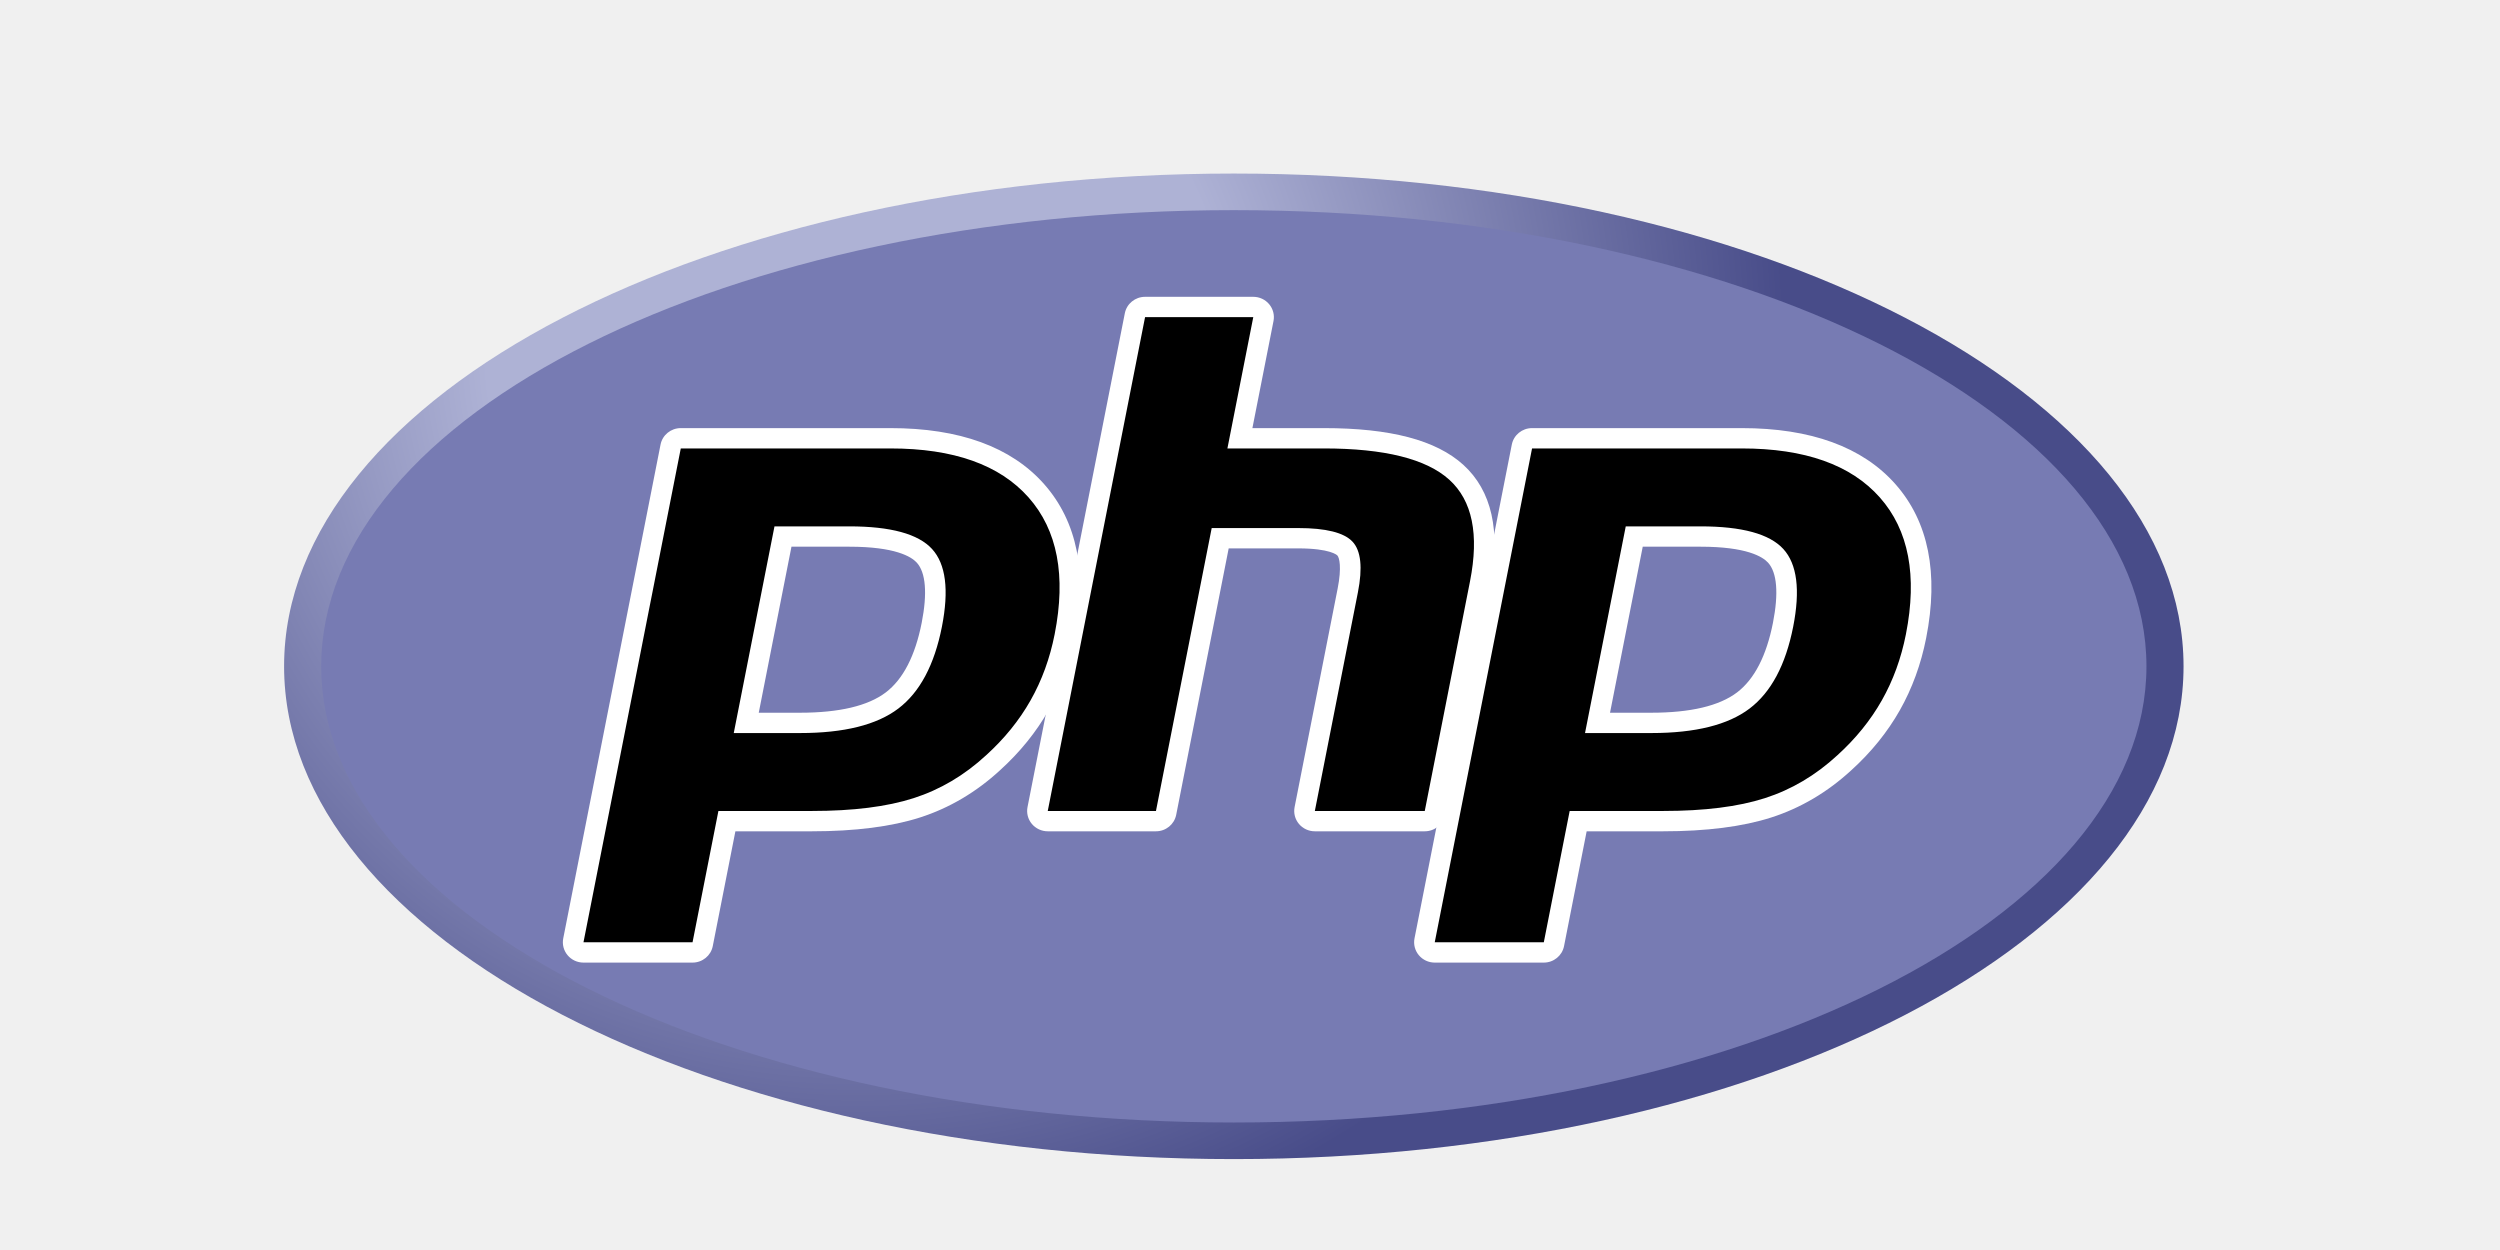
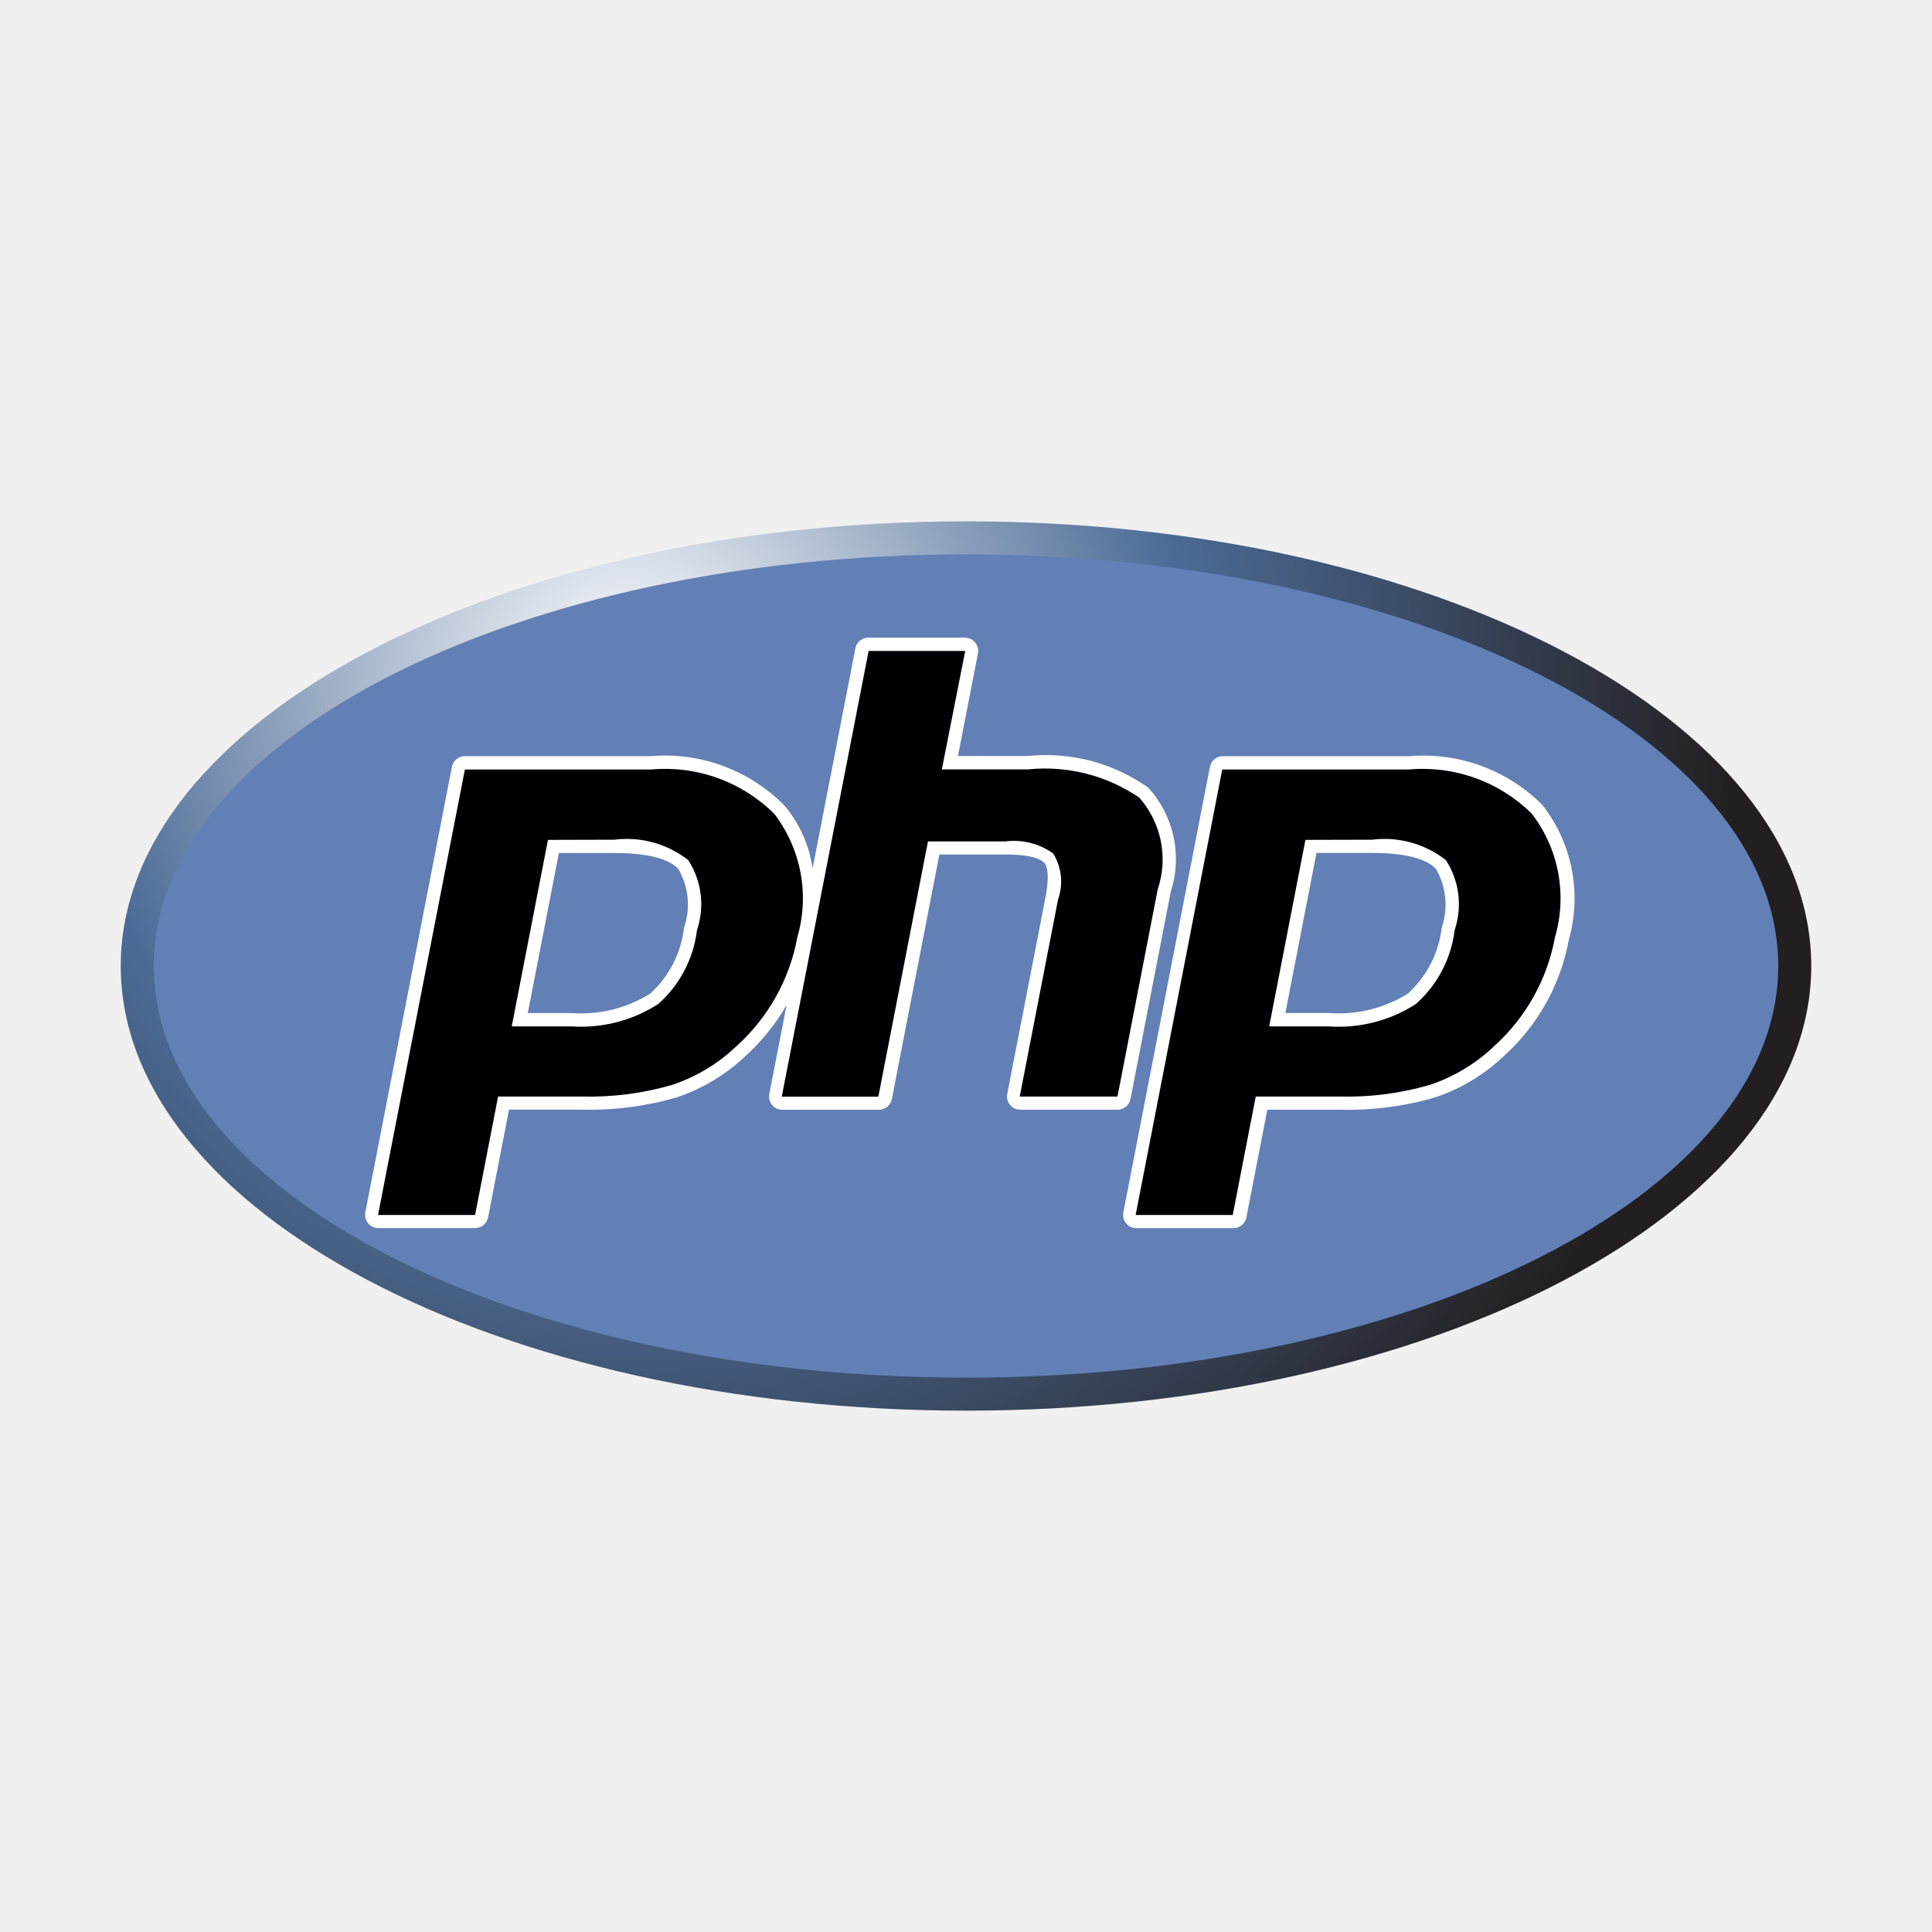
- <svg xmlns="http://www.w3.org/2000/svg" height="60" width="120">
+ <svg xmlns="http://www.w3.org/2000/svg" width="800px" height="800px" viewBox="0 0 32 32">
  <defs>
-     <clipPath id="A">
-       <path d="M11.52 162C11.52 81.677 135.307 16.56 288 16.56S564.48 81.677 564.48 162 440.693 307.44 288 307.44 11.52 242.322 11.52 162" />
-     </clipPath>
-     <radialGradient cx="0" cy="0" fx="0" fy="0" gradientTransform="matrix(363.0579,0,0,-363.0579,177.52,256.3071)" gradientUnits="userSpaceOnUse" id="B" r="1" spreadMethod="pad">
-       <stop offset="0" stop-color="#aeb2d5" />
-       <stop offset=".3" stop-color="#aeb2d5" />
-       <stop offset=".75" stop-color="#484c89" />
-       <stop offset="1" stop-color="#484c89" />
+     <radialGradient id="a" cx="-16.114" cy="20.532" r="18.384" gradientTransform="translate(26.52 -9.307)" gradientUnits="userSpaceOnUse">
+       <stop offset="0" stop-color="#ffffff" />
+       <stop offset="0.5" stop-color="#4c6b96" />
+       <stop offset="1" stop-color="#231f20" />
    </radialGradient>
-     <clipPath id="C">
-       <path d="M0 324h576V0H0v324z" />
-     </clipPath>
-     <clipPath id="D">
-       <path d="M0 324h576V0H0v324z" />
-     </clipPath>
  </defs>
-   <g transform="matrix(.164883 0 0 -.162632 11.73708 58.32988)">
-     <g clip-path="url(#A)">
-       <path d="M11.52 162C11.52 81.677 135.307 16.56 288 16.56S564.48 81.677 564.48 162 440.693 307.44 288 307.44 11.52 242.322 11.52 162" fill="url(#B)" />
-     </g>
-     <g clip-path="url(#C)">
-       <path d="M288 27.36c146.73 0 265.68 60.28 265.68 134.64S434.73 296.64 288 296.64 22.32 236.36 22.32 162 141.27 27.36 288 27.36" fill="#777bb3" />
-     </g>
-     <g clip-path="url(#D)">
-       <path d="M161.734 145.307c12.065 0 21.072 2.225 26.77 6.61 5.638 4.34 9.532 11.862 11.573 22.353 1.903 9.806 1.178 16.653-2.154 20.348-3.407 3.774-10.773 5.688-21.893 5.688h-19.28l-10.69-55h15.673zM98.67 77.557c-.895 0-1.745.4-2.314 1.092a3 3 0 0 0-.63 2.48l28.328 145.75a3 3 0 0 0 2.945 2.427h61.054c19.188 0 33.47-5.2 42.447-15.487 9.025-10.33 11.812-24.772 8.283-42.92-1.436-7.394-3.906-14.26-7.34-20.41-3.44-6.155-7.984-11.85-13.51-16.93-6.616-6.192-14.104-10.682-22.236-13.324-8.003-2.607-18.28-3.93-30.548-3.93h-24.722l-7.06-36.322a3 3 0 0 0-2.944-2.428H98.67z" />
-       <path d="M159.224 197.307h16.808c13.42 0 18.083-2.945 19.667-4.7 2.628-2.914 3.124-9.058 1.435-17.767-1.898-9.75-5.416-16.663-10.458-20.545-5.162-3.974-13.554-5.988-24.94-5.988H149.7l9.523 49zm28.83 35H127a6 6 0 0 1-5.889-4.855L92.783 81.7a6 6 0 0 1 5.889-7.144h31.75a6 6 0 0 1 5.89 4.855l6.588 33.895h22.25c12.582 0 23.174 1.372 31.48 4.077 8.54 2.775 16.4 7.48 23.354 13.984 5.752 5.292 10.5 11.232 14.08 17.657s6.17 13.594 7.668 21.302c3.715 19.104.697 34.402-8.97 45.466-9.572 10.958-24.614 16.514-44.706 16.514m-45.633-90h19.313c12.8 0 22.336 2.41 28.6 7.234s10.492 12.875 12.688 24.157c2.1 10.832 1.144 18.476-2.87 22.93s-12.06 6.68-24.12 6.68h-21.754l-11.856-61m45.633 84c18.367 0 31.766-4.82 40.188-14.46s10.957-23.098 7.597-40.375c-1.383-7.117-3.722-13.624-7.015-19.52s-7.602-11.293-12.922-16.184c-6.34-5.933-13.383-10.16-21.133-12.68-7.75-2.525-17.62-3.782-29.62-3.782h-27.196l-7.53-38.75h-31.75L127 226.307h61.055" fill="#fff" />
-       <path d="M311.583 116.307c-.896 0-1.745.4-2.314 1.092s-.802 1.6-.63 2.48l12.53 64.49c1.192 6.133.898 10.535-.827 12.395-1.056 1.137-4.228 3.044-13.607 3.044h-22.702l-15.755-81.072a3 3 0 0 0-2.945-2.428h-31.5a3 3 0 0 0-2.945 3.572l28.328 145.75a3 3 0 0 0 2.945 2.427h31.5a3 3 0 0 0 2.945-3.572l-6.836-35.178h24.422c18.605 0 31.22-3.28 38.57-10.028 7.5-6.884 9.827-17.89 6.947-32.72l-13.18-67.825a3 3 0 0 0-2.945-2.428h-32z" />
-       <path d="M293.66 271.057h-31.5a6 6 0 0 1-5.89-4.855l-28.328-145.75a6 6 0 0 1 5.89-7.144h31.5a6 6 0 0 1 5.89 4.855l15.283 78.645h20.23c9.363 0 11.328-2 11.407-2.086.568-.61 1.315-3.44.082-9.78l-12.53-64.49a6 6 0 0 1 5.89-7.144h32a6 6 0 0 1 5.89 4.855l13.18 67.825c3.093 15.92.447 27.864-7.86 35.5-7.928 7.28-21.208 10.82-40.6 10.82h-20.784l6.143 31.605a6 6 0 0 1-5.89 7.145m0-6l-7.53-38.75h28.062c17.657 0 29.836-3.082 36.54-9.238s8.71-16.14 6.032-29.938l-13.18-67.824h-32l12.53 64.488c1.426 7.336.902 12.34-1.574 15.008s-7.746 4.004-15.805 4.004H281.56l-16.226-83.5h-31.5l28.328 145.75h31.5" fill="#fff" />
-       <path d="M409.55 145.307c12.065 0 21.072 2.225 26.77 6.61 5.638 4.34 9.532 11.86 11.574 22.353 1.903 9.806 1.178 16.653-2.155 20.348-3.407 3.774-10.773 5.688-21.893 5.688h-19.28l-10.69-55h15.673zm-63.062-67.75c-.895 0-1.745.4-2.314 1.092a3 3 0 0 0-.631 2.48l28.328 145.75a3 3 0 0 0 2.946 2.427h61.053c19.19 0 33.47-5.2 42.448-15.487 9.025-10.33 11.81-24.77 8.283-42.92-1.438-7.394-3.907-14.26-7.342-20.41-3.44-6.155-7.984-11.85-13.51-16.93-6.616-6.192-14.104-10.682-22.236-13.324-8.003-2.607-18.28-3.93-30.548-3.93H388.24l-7.057-36.322a3 3 0 0 0-2.946-2.428h-31.75z" />
-       <path d="M407.04 197.307h16.808c13.42 0 18.083-2.945 19.667-4.7 2.63-2.914 3.125-9.058 1.435-17.766-1.898-9.75-5.417-16.664-10.458-20.546-5.162-3.974-13.554-5.988-24.94-5.988h-12.033l9.522 49zm28.83 35h-61.054a6 6 0 0 1-5.889-4.855L340.6 81.7a6 6 0 0 1 5.889-7.144h31.75a6 6 0 0 1 5.89 4.855l6.587 33.895h22.25c12.582 0 23.174 1.372 31.48 4.077 8.54 2.775 16.4 7.48 23.356 13.986 5.752 5.29 10.488 11.23 14.078 17.655s6.17 13.594 7.668 21.302c3.715 19.105.697 34.403-8.97 45.467-9.572 10.957-24.613 16.513-44.706 16.513m-45.632-90h19.312c12.8 0 22.336 2.41 28.6 7.234s10.492 12.875 12.688 24.157c2.102 10.832 1.145 18.476-2.87 22.93s-12.06 6.68-24.12 6.68h-21.754l-11.855-61m45.632 84c18.367 0 31.766-4.82 40.188-14.46s10.957-23.098 7.597-40.375c-1.383-7.117-3.722-13.624-7.015-19.52s-7.602-11.293-12.922-16.184c-6.34-5.933-13.383-10.16-21.133-12.68-7.75-2.525-17.62-3.782-29.62-3.782h-27.196l-7.53-38.75h-31.75l28.328 145.75h61.054" fill="#fff" />
-     </g>
-   </g>
+   <ellipse cx="16" cy="16" rx="14" ry="7.365" style="fill:url(#a)" />
+   <ellipse cx="16" cy="16" rx="13.453" ry="6.818" style="fill:#6280b6" />
+   <path d="M18.725,18.2l.667-3.434a1.752,1.752,0,0,0-.372-1.719,2.929,2.929,0,0,0-2-.525H15.867l.331-1.7a.219.219,0,0,0-.215-.26h-1.6a.219.219,0,0,0-.215.177l-.709,3.646a2.051,2.051,0,0,0-.477-1.054,2.783,2.783,0,0,0-2.2-.807H7.7a.219.219,0,0,0-.215.177l-1.434,7.38a.219.219,0,0,0,.215.26H7.869a.219.219,0,0,0,.215-.177l.347-1.785h1.2a5.167,5.167,0,0,0,1.568-.2,3.068,3.068,0,0,0,1.15-.689,3.538,3.538,0,0,0,.68-.844l-.287,1.475a.219.219,0,0,0,.215.26h1.6a.219.219,0,0,0,.215-.177l.787-4.051h1.094c.466,0,.6.093.64.133s.1.165.025.569l-.635,3.265a.219.219,0,0,0,.215.26h1.62A.219.219,0,0,0,18.725,18.2ZM11.33,15.366a1.749,1.749,0,0,1-.561,1.092,2.171,2.171,0,0,1-1.315.321H8.742l.515-2.651h.921c.677,0,.949.145,1.059.266A1.181,1.181,0,0,1,11.33,15.366Z" style="fill:#fff" />
+   <path d="M25.546,13.332a2.783,2.783,0,0,0-2.2-.807H20.255a.219.219,0,0,0-.215.177l-1.434,7.38a.219.219,0,0,0,.215.26h1.608a.219.219,0,0,0,.215-.177l.347-1.785h1.2a5.167,5.167,0,0,0,1.568-.2,3.068,3.068,0,0,0,1.15-.689,3.425,3.425,0,0,0,1.076-1.927A2.512,2.512,0,0,0,25.546,13.332Zm-1.667,2.034a1.749,1.749,0,0,1-.561,1.092A2.171,2.171,0,0,1,22,16.778H21.29l.515-2.651h.921c.677,0,.949.145,1.059.266A1.181,1.181,0,0,1,23.879,15.366Z" style="fill:#fff" />
+   <path d="M10.178,13.908a1.645,1.645,0,0,1,1.221.338,1.34,1.34,0,0,1,.145,1.161,1.945,1.945,0,0,1-.642,1.223A2.361,2.361,0,0,1,9.454,17H8.476l.6-3.089ZM6.261,20.124H7.869l.381-1.962H9.627a4.931,4.931,0,0,0,1.5-.191,2.84,2.84,0,0,0,1.07-.642,3.207,3.207,0,0,0,1.01-1.808,2.3,2.3,0,0,0-.385-2.044,2.568,2.568,0,0,0-2.035-.732H7.7Z" style="fill:#000004" />
+   <path d="M14.387,10.782h1.6L15.6,12.744h1.421a2.767,2.767,0,0,1,1.85.468,1.548,1.548,0,0,1,.305,1.516l-.667,3.434H16.89l.635-3.265a.886.886,0,0,0-.08-.76,1.121,1.121,0,0,0-.8-.2H15.37l-.822,4.228h-1.6Z" style="fill:#000004" />
+   <path d="M22.727,13.908a1.645,1.645,0,0,1,1.221.338,1.34,1.34,0,0,1,.145,1.161,1.945,1.945,0,0,1-.642,1.223A2.361,2.361,0,0,1,22,17h-.978l.6-3.089ZM18.81,20.124h1.608l.381-1.962h1.377a4.931,4.931,0,0,0,1.5-.191,2.84,2.84,0,0,0,1.07-.642,3.207,3.207,0,0,0,1.01-1.808,2.3,2.3,0,0,0-.385-2.044,2.568,2.568,0,0,0-2.035-.732H20.244Z" style="fill:#000004" />
</svg>
